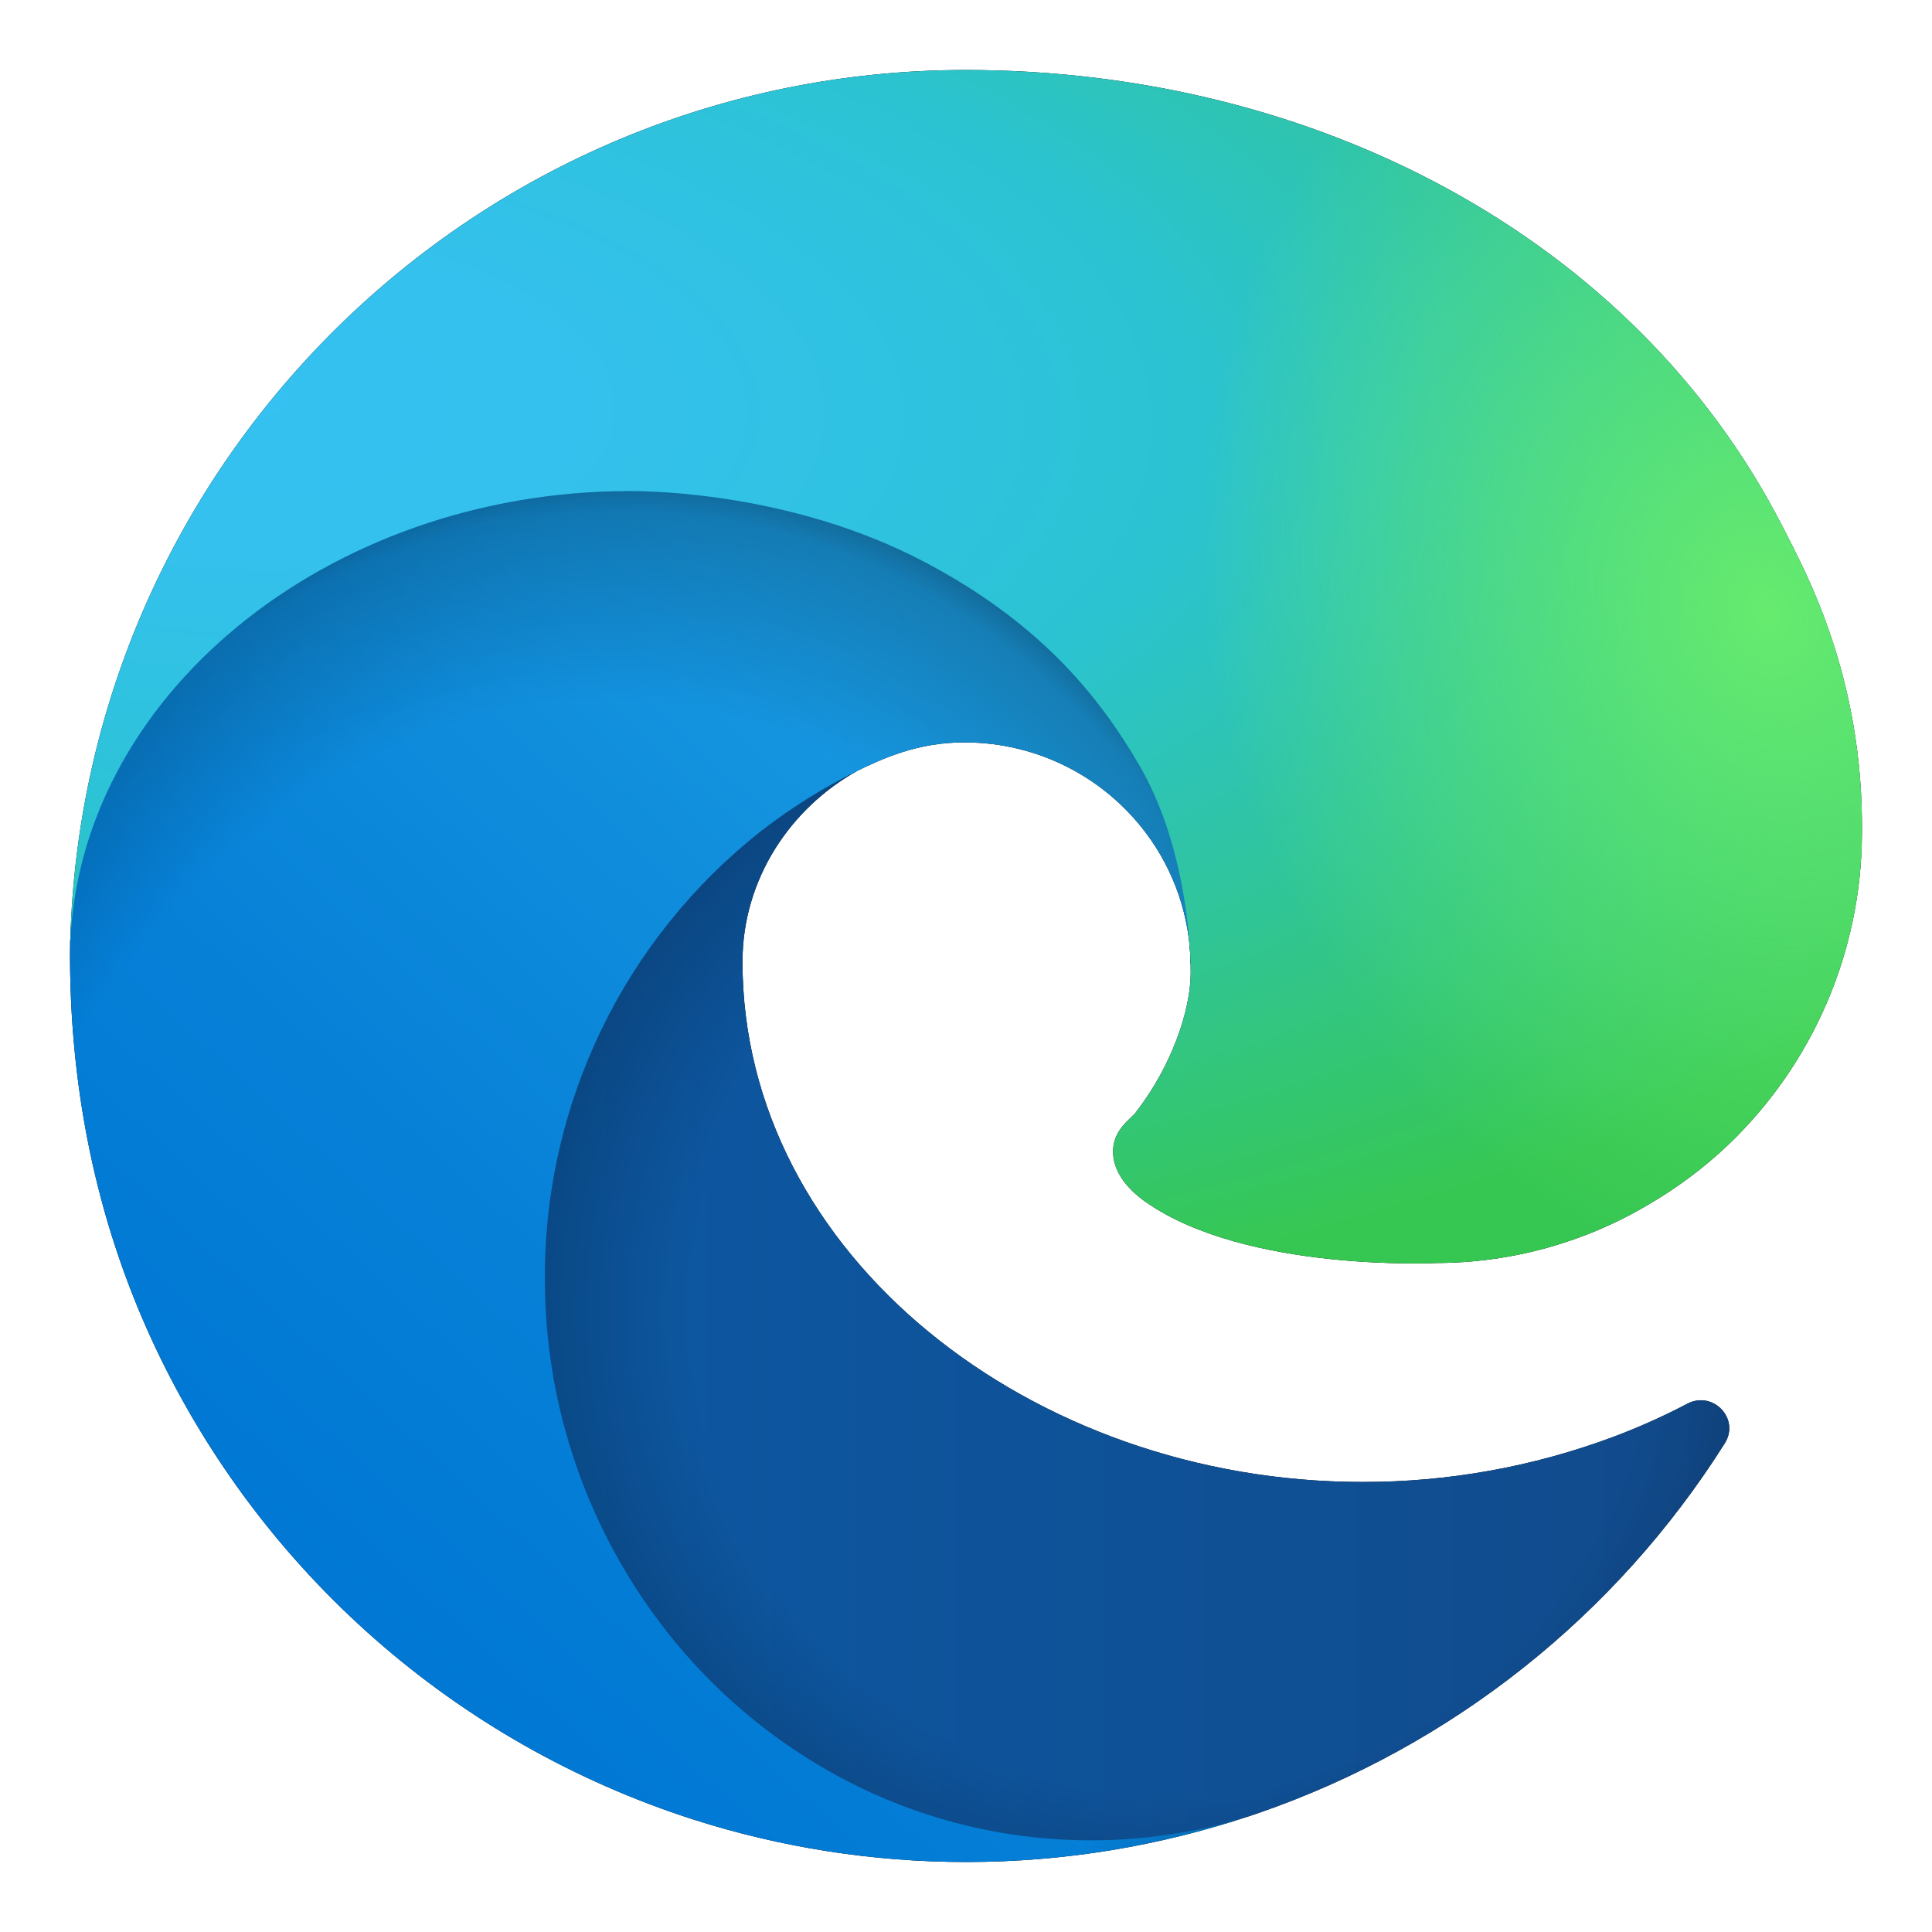
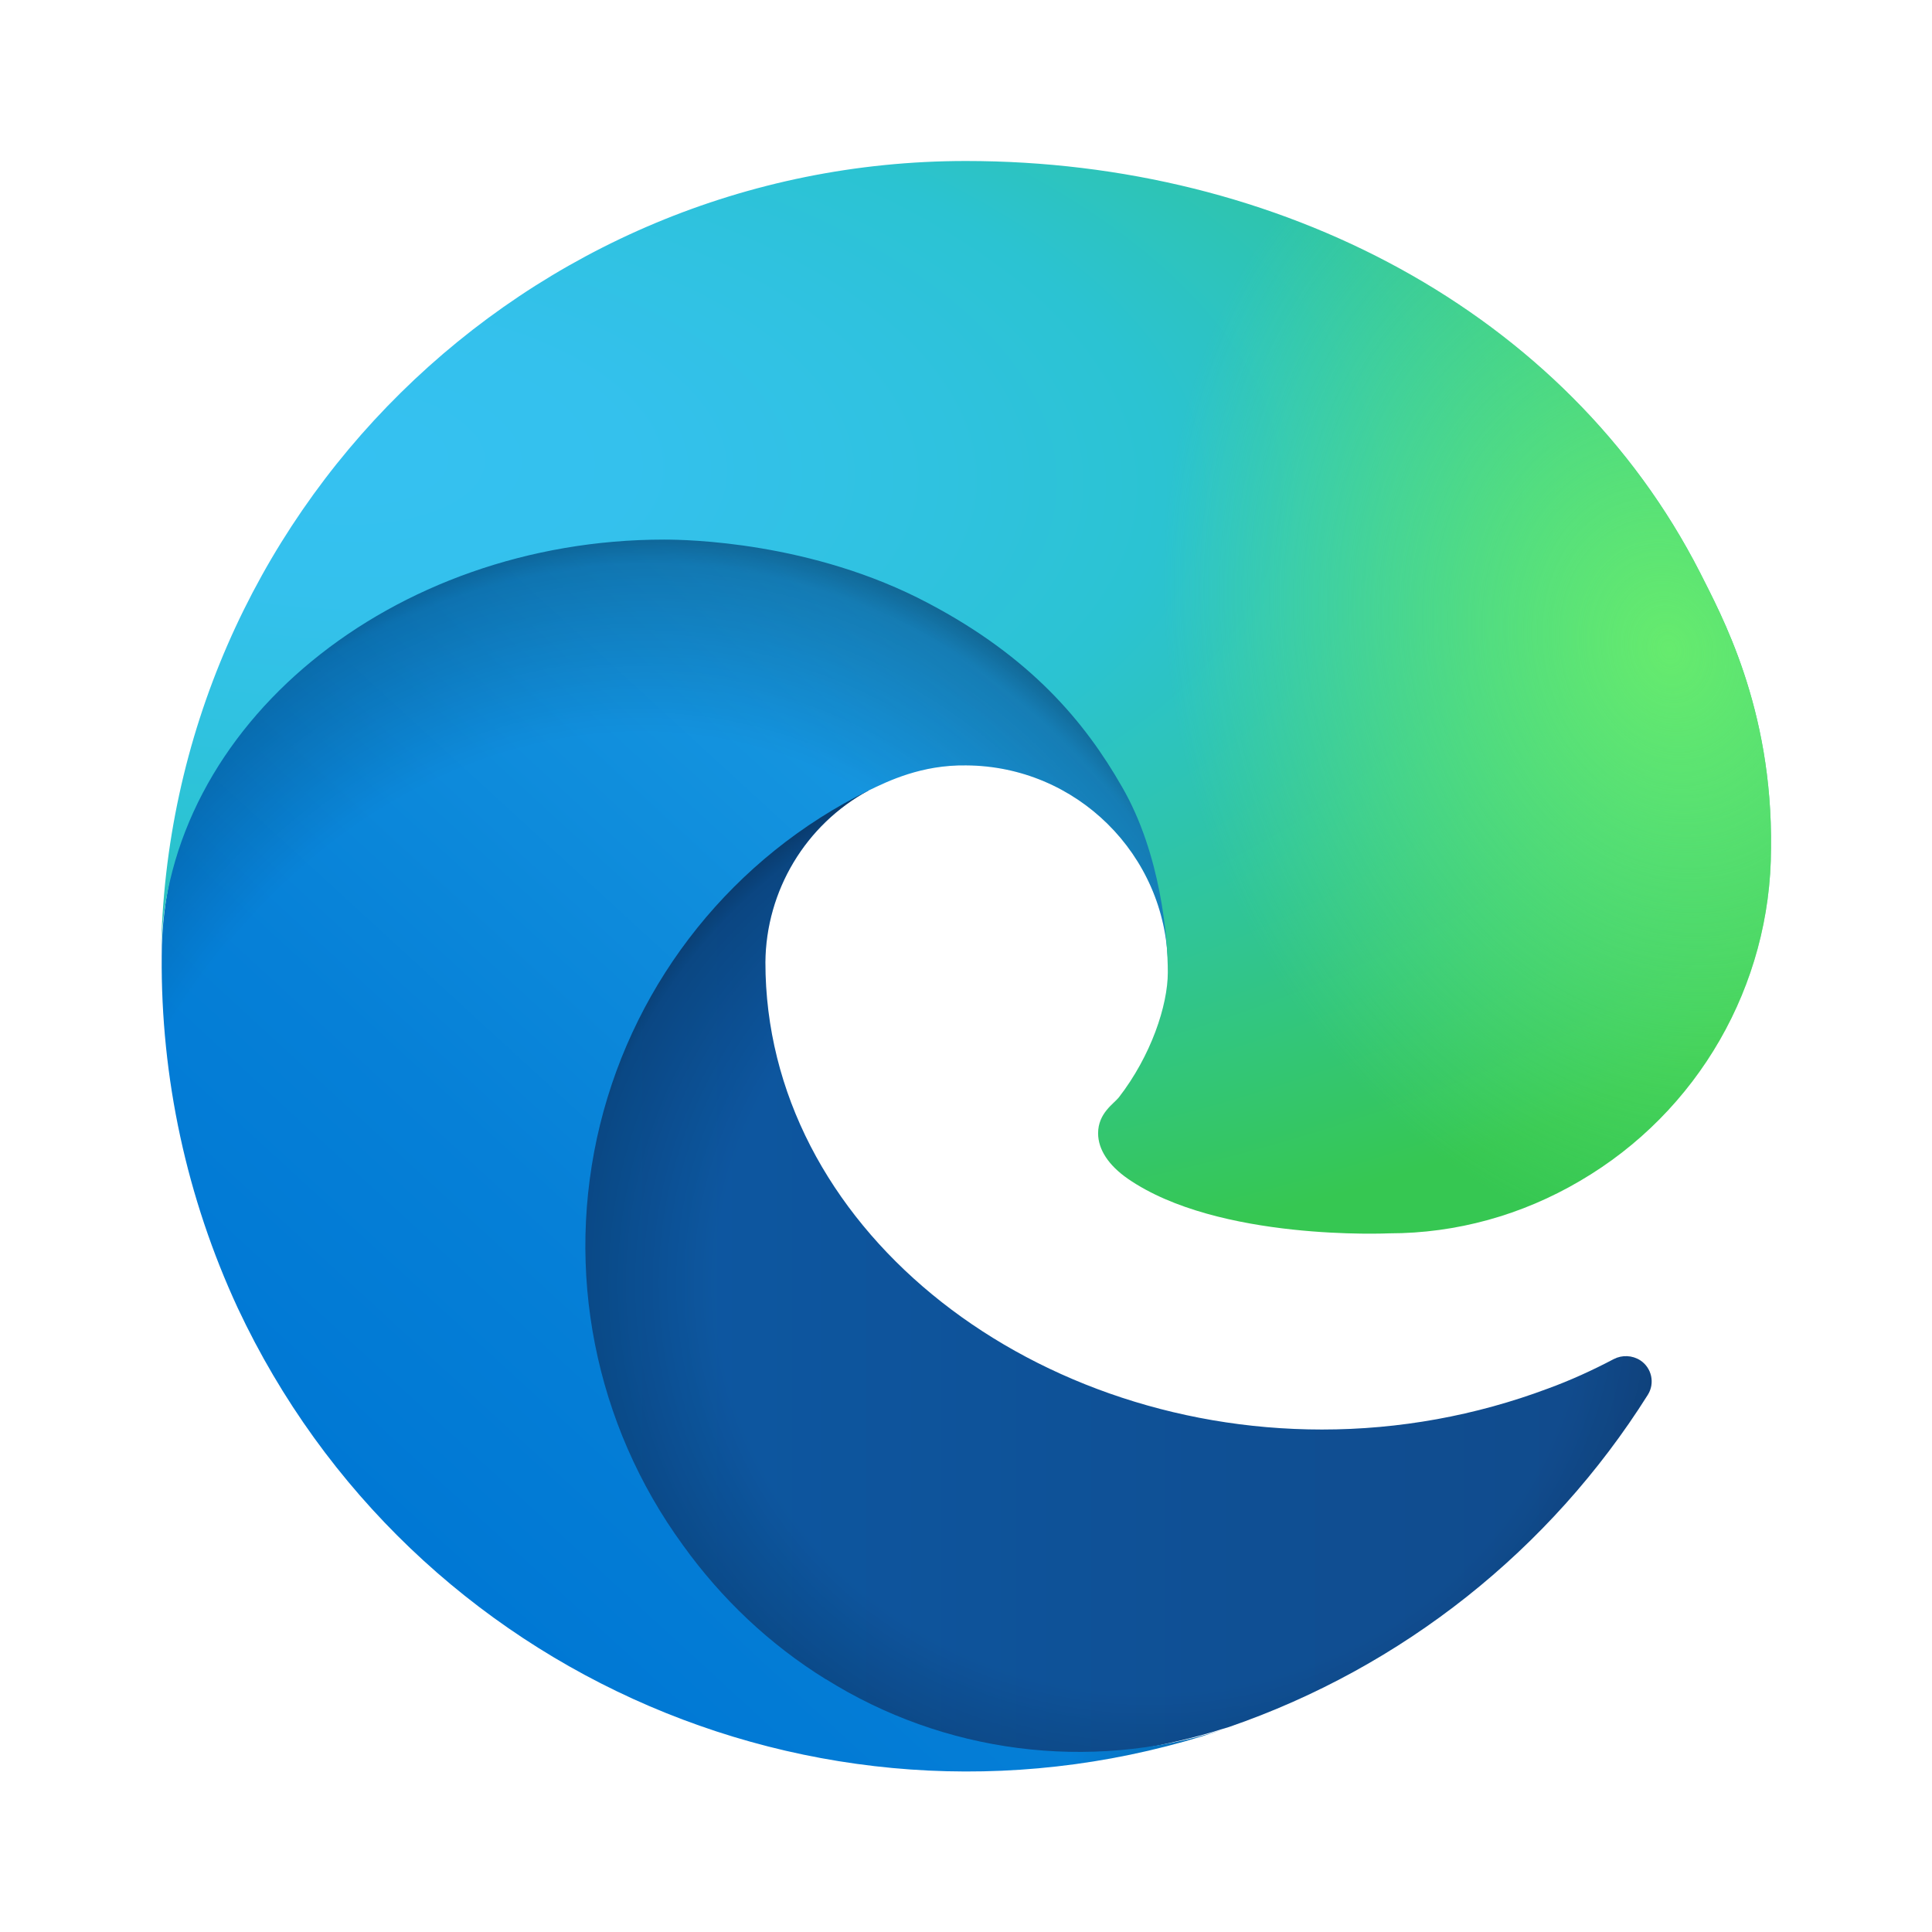
- <svg xmlns="http://www.w3.org/2000/svg" xmlns:xlink="http://www.w3.org/1999/xlink" viewBox="0 0 27600 27600">
-   <linearGradient id="a" gradientUnits="userSpaceOnUse" />
-   <linearGradient id="b" x1="6870" x2="24704" y1="18705" y2="18705" xlink:href="#a">
-     <stop offset="0" stop-color="#0c59a4" />
-     <stop offset="1" stop-color="#114a8b" />
-   </linearGradient>
-   <linearGradient id="e" x1="16272" x2="5133" y1="10968" y2="23102" xlink:href="#a">
-     <stop offset="0" stop-color="#1b9de2" />
-     <stop offset=".16" stop-color="#1595df" />
-     <stop offset=".67" stop-color="#0680d7" />
-     <stop offset="1" stop-color="#0078d4" />
-   </linearGradient>
-   <radialGradient id="d" cx="16720" cy="18747" r="9538" xlink:href="#a">
-     <stop offset=".72" stop-opacity="0" />
-     <stop offset=".95" stop-opacity=".53" />
-     <stop offset="1" />
-   </radialGradient>
-   <radialGradient id="g" cx="7130" cy="19866" r="14324" gradientTransform="matrix(.14843 -.98892 .79688 .1196 -8759 25542)" xlink:href="#a">
-     <stop offset=".76" stop-opacity="0" />
-     <stop offset=".95" stop-opacity=".5" />
-     <stop offset="1" />
-   </radialGradient>
-   <radialGradient id="h" cx="2523" cy="4680" r="20243" gradientTransform="matrix(-.03715 .99931 -2.12836 -.07913 13579 3530)" xlink:href="#a">
-     <stop offset="0" stop-color="#35c1f1" />
-     <stop offset=".11" stop-color="#34c1ed" />
-     <stop offset=".23" stop-color="#2fc2df" />
-     <stop offset=".31" stop-color="#2bc3d2" />
-     <stop offset=".67" stop-color="#36c752" />
-   </radialGradient>
-   <radialGradient id="j" cx="24247" cy="7758" r="9734" gradientTransform="matrix(.28109 .95968 -.78353 .22949 24510 -16292)" xlink:href="#a">
-     <stop offset="0" stop-color="#66eb6e" />
-     <stop offset="1" stop-color="#66eb6e" stop-opacity="0" />
-   </radialGradient>
-   <path id="c" d="M24105 20053a9345 9345 0 0 1-1053 472 10202 10202 0 0 1-3590 646c-4732 0-8855-3255-8855-7432 0-1175 680-2193 1643-2729-4280 180-5380 4640-5380 7253 0 7387 6810 8137 8276 8137 791 0 1984-230 2704-456l130-44a12834 12834 0 0 0 6660-5282c220-350-168-757-535-565z" />
-   <path id="f" d="M11571 25141a7913 7913 0 0 1-2273-2137 8145 8145 0 0 1-1514-4740 8093 8093 0 0 1 3093-6395 8082 8082 0 0 1 1373-859c312-148 846-414 1554-404a3236 3236 0 0 1 2569 1297 3184 3184 0 0 1 636 1866c0-21 2446-7960-8005-7960-4390 0-8004 4166-8004 7820 0 2319 538 4170 1212 5604a12833 12833 0 0 0 7684 6757 12795 12795 0 0 0 3908 610c1414 0 2774-233 4045-656a7575 7575 0 0 1-6278-803z" />
-   <path id="i" d="M16231 15886c-80 105-330 250-330 566 0 260 170 512 472 723 1438 1003 4149 868 4156 868a5954 5954 0 0 0 3027-839 6147 6147 0 0 0 1133-850 6180 6180 0 0 0 1910-4437c26-2242-796-3732-1133-4392-2120-4141-6694-6525-11668-6525-7011 0-12703 5635-12798 12620 47-3654 3679-6605 7996-6605 350 0 2346 34 4200 1007 1634 858 2490 1894 3086 2921 618 1067 728 2415 728 2952s-271 1333-780 1990z" />
-   <use fill="url(#b)" xlink:href="#c" />
-   <use fill="url(#d)" opacity=".35" xlink:href="#c" />
-   <use fill="url(#e)" xlink:href="#f" />
-   <use fill="url(#g)" opacity=".4" xlink:href="#f" />
-   <use fill="url(#h)" xlink:href="#i" />
-   <use fill="url(#j)" xlink:href="#i" />
+ <svg xmlns="http://www.w3.org/2000/svg" viewBox="0 0 24 24" fill="none">
+   <path d="M20.047 16.883c-.266.14-.54.265-.82.367a7.99 7.99 0 0 1-2.805.508c-3.695 0-6.914-2.54-6.914-5.805.008-.89.5-1.71 1.281-2.133-3.344.14-4.203 3.625-4.203 5.664 0 5.774 5.32 6.36 6.469 6.36.617 0 1.547-.18 2.11-.36l.1-.03a9.997 9.997 0 0 0 5.204-4.126.313.313 0 0 0-.094-.43.33.33 0 0 0-.328-.015z" fill="url(#paint0_linear_29_519)" />
+   <path opacity=".35" d="M20.047 16.883c-.266.14-.54.265-.82.367a7.99 7.99 0 0 1-2.805.508c-3.695 0-6.914-2.54-6.914-5.805.008-.89.5-1.71 1.281-2.133-3.344.14-4.203 3.625-4.203 5.664 0 5.774 5.32 6.36 6.469 6.36.617 0 1.547-.18 2.11-.36l.1-.03a9.997 9.997 0 0 0 5.204-4.126.313.313 0 0 0-.094-.43.33.33 0 0 0-.328-.015z" fill="url(#paint1_radial_29_519)" />
+   <path d="M10.258 20.86c-.695-.43-1.297-1-1.774-1.665A6.307 6.307 0 0 1 10.79 9.82c.242-.117.656-.32 1.211-.312a2.522 2.522 0 0 1 2.508 2.476c0-.015 1.914-6.218-6.25-6.218-3.43 0-6.25 3.257-6.25 6.109a10.19 10.19 0 0 0 .945 4.375 10.006 10.006 0 0 0 12.219 5.242 5.92 5.92 0 0 1-4.914-.633z" fill="url(#paint2_linear_29_519)" />
+   <path opacity=".41" d="M10.258 20.86c-.695-.43-1.297-1-1.774-1.665A6.307 6.307 0 0 1 10.79 9.82c.242-.117.656-.32 1.211-.312a2.522 2.522 0 0 1 2.508 2.476c0-.015 1.914-6.218-6.25-6.218-3.43 0-6.25 3.257-6.25 6.109a10.19 10.19 0 0 0 .945 4.375 10.006 10.006 0 0 0 12.219 5.242 5.92 5.92 0 0 1-4.914-.633z" fill="url(#paint3_radial_29_519)" />
+   <path d="M13.898 13.633c-.062.078-.257.195-.257.445 0 .203.132.399.367.563 1.125.78 3.242.68 3.25.68.836 0 1.648-.227 2.367-.65A4.789 4.789 0 0 0 22 10.54c.023-1.75-.625-2.914-.883-3.43C19.461 3.867 15.883 2 12 2a10 10 0 0 0-10 9.86c.04-2.852 2.875-5.157 6.25-5.157.273 0 1.836.024 3.281.79 1.274.671 1.946 1.476 2.406 2.28.485.836.57 1.883.57 2.305 0 .414-.21 1.04-.609 1.555z" fill="url(#paint4_radial_29_519)" />
+   <path d="M13.898 13.633c-.062.078-.257.195-.257.445 0 .203.132.399.367.563 1.125.78 3.242.68 3.25.68.836 0 1.648-.227 2.367-.65A4.789 4.789 0 0 0 22 10.54c.023-1.75-.625-2.914-.883-3.43C19.461 3.867 15.883 2 12 2a10 10 0 0 0-10 9.86c.04-2.852 2.875-5.157 6.25-5.157.273 0 1.836.024 3.281.79 1.274.671 1.946 1.476 2.406 2.28.485.836.57 1.883.57 2.305 0 .414-.21 1.04-.609 1.555z" fill="url(#paint5_radial_29_519)" />
+   <defs>
+     <linearGradient id="paint0_linear_29_519" x1="6.586" y1="15.83" x2="20.515" y2="15.83" gradientUnits="userSpaceOnUse">
+       <stop stop-color="#0C59A4" />
+       <stop offset="1" stop-color="#114A8B" />
+     </linearGradient>
+     <radialGradient id="paint1_radial_29_519" cx="0" cy="0" r="1" gradientUnits="userSpaceOnUse" gradientTransform="matrix(7.45082 0 0 7.07749 14.28 15.94)">
+       <stop offset=".72" stop-opacity="0" />
+       <stop offset=".95" stop-opacity=".53" />
+       <stop offset="1" />
+     </radialGradient>
+     <linearGradient id="paint2_linear_29_519" x1="13.935" y1="9.793" x2="5.234" y2="19.27" gradientUnits="userSpaceOnUse">
+       <stop stop-color="#1B9DE2" />
+       <stop offset=".16" stop-color="#1595DF" />
+       <stop offset=".67" stop-color="#0680D7" />
+       <stop offset="1" stop-color="#0078D4" />
+     </linearGradient>
+     <radialGradient id="paint3_radial_29_519" cx="0" cy="0" r="1" gradientUnits="userSpaceOnUse" gradientTransform="matrix(1.6786 -11.07643 8.95045 1.3564 7.516 17.548)">
+       <stop offset=".76" stop-opacity="0" />
+       <stop offset=".95" stop-opacity=".5" />
+       <stop offset="1" />
+     </radialGradient>
+     <radialGradient id="paint4_radial_29_519" cx="0" cy="0" r="1" gradientUnits="userSpaceOnUse" gradientTransform="matrix(-.63255 15.81165 -33.68076 -1.3474 4.02 5.703)">
+       <stop stop-color="#35C1F1" />
+       <stop offset=".11" stop-color="#34C1ED" />
+       <stop offset=".23" stop-color="#2FC2DF" />
+       <stop offset=".31" stop-color="#2BC3D2" />
+       <stop offset=".67" stop-color="#36C752" />
+     </radialGradient>
+     <radialGradient id="paint5_radial_29_519" cx="0" cy="0" r="1" gradientUnits="userSpaceOnUse" gradientTransform="matrix(2.12926 7.299 -5.93668 1.73185 20.754 8.047)">
+       <stop stop-color="#66EB6E" />
+       <stop offset="1" stop-color="#66EB6E" stop-opacity="0" />
+     </radialGradient>
+   </defs>
</svg>
